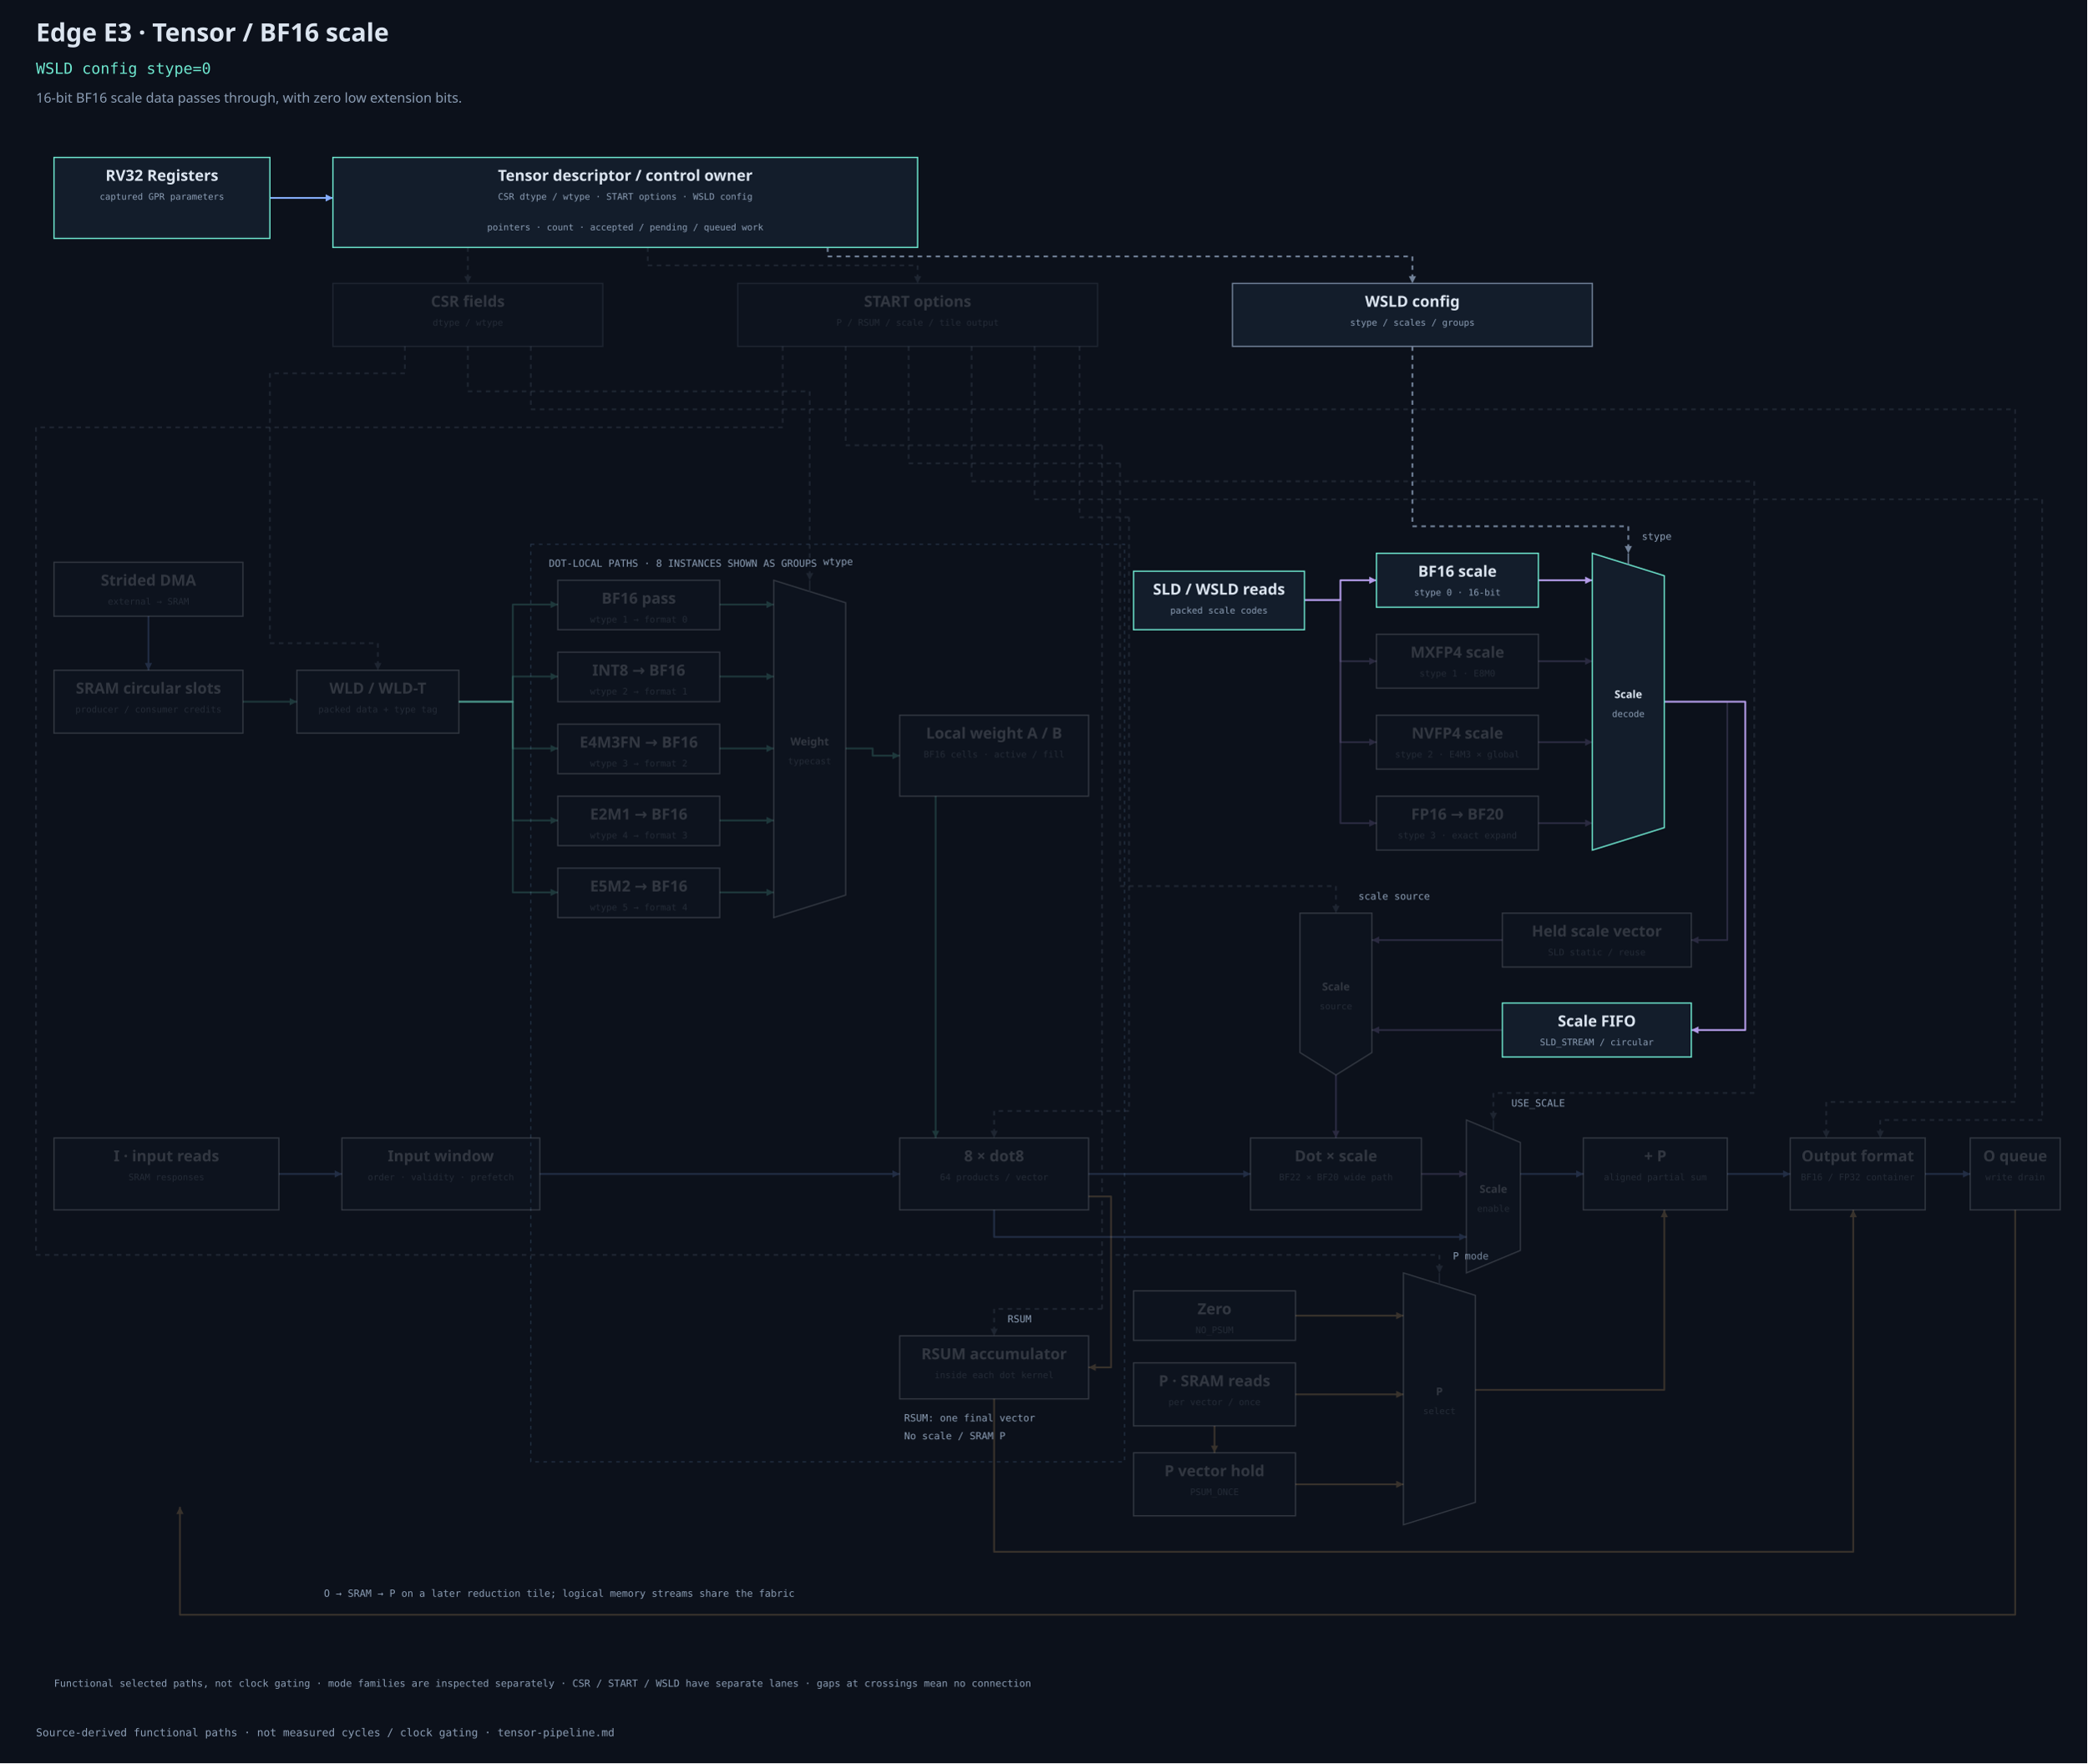
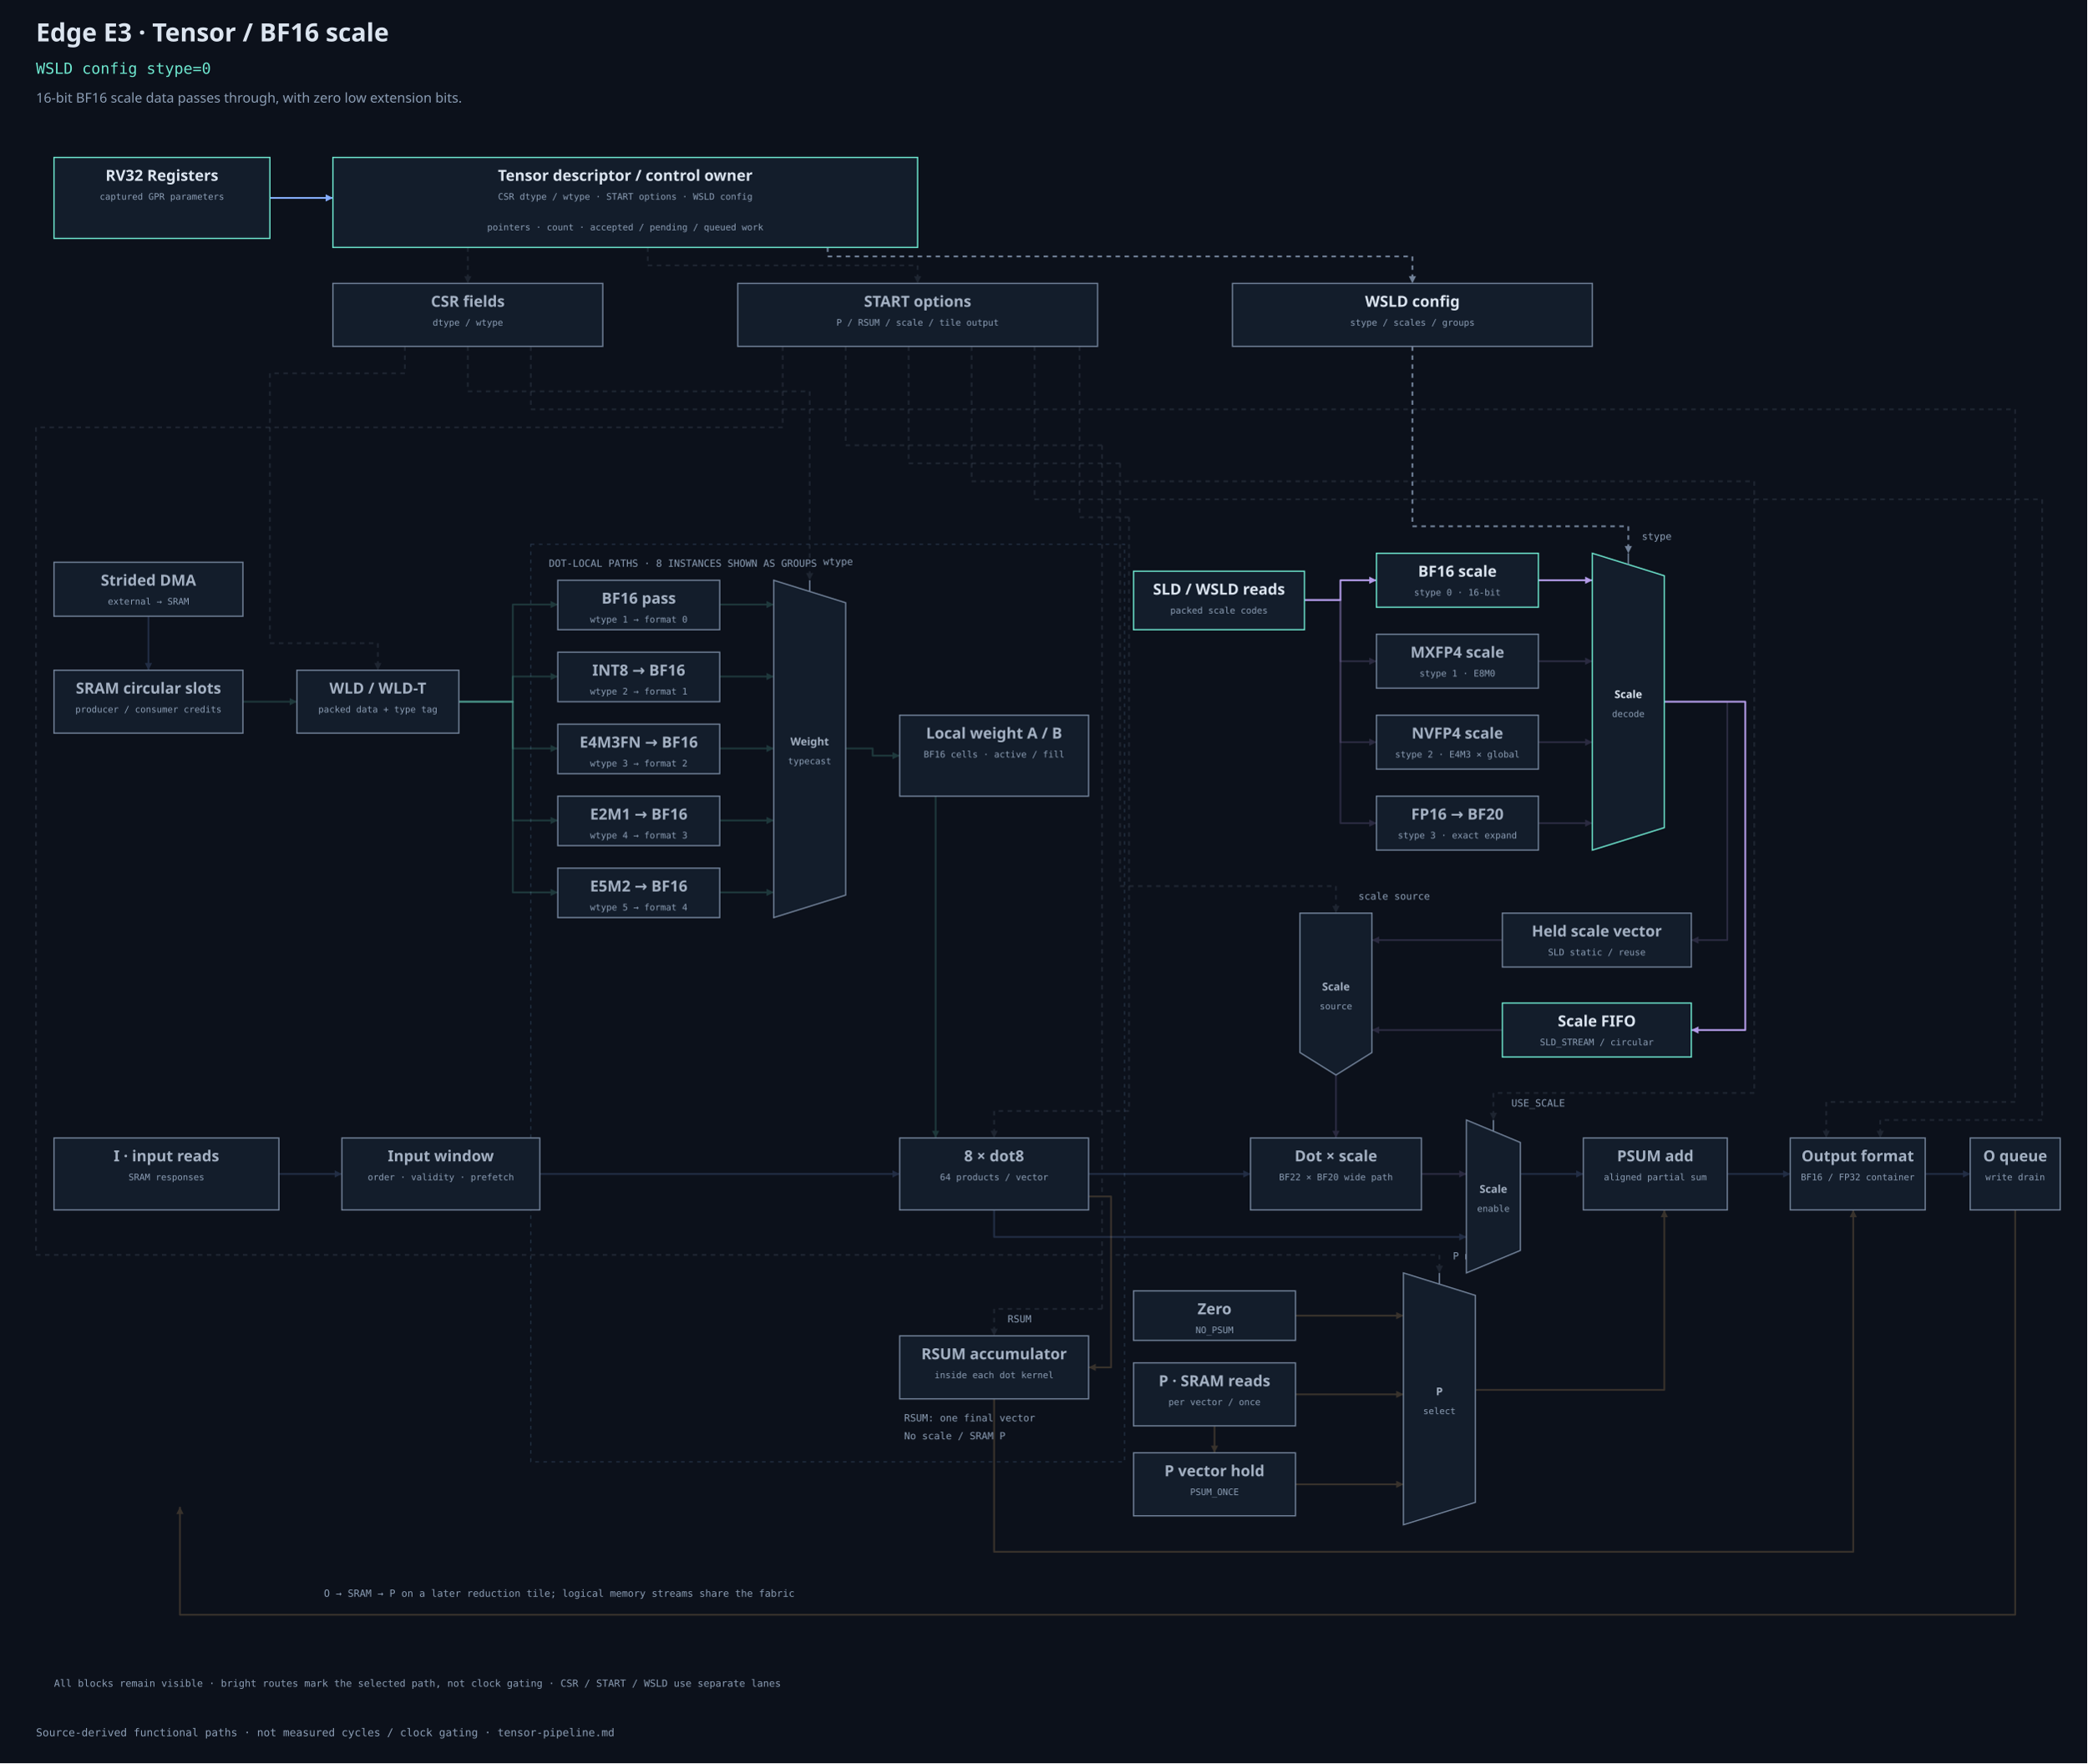
<svg xmlns="http://www.w3.org/2000/svg" width="2320" height="1960" viewBox="0 0 2320 1960">
  <rect width="2320" height="1960" fill="#0c111b" />
  <text x="40" y="46" fill="#dce5f0" font-family="sans-serif" font-size="28" font-weight="700">Edge E3 · Tensor / BF16 scale</text>
  <text x="40" y="82" fill="#6ee7cf" font-family="monospace" font-size="17">WSLD config stype=0</text>
  <text x="40" y="114" fill="#8c9eb5" font-family="sans-serif" font-size="15">16-bit BF16 scale data passes through, with zero low extension bits.</text>
  <svg x="20" y="135" width="2280" height="1760" viewBox="0 0 2280 1760" role="img" aria-labelledby="tensor-svg-title tensor-svg-desc">
-     <style>.tensor-bg{fill:var(--bg,#0c111b)}.tensor-memory{fill:none;stroke:var(--rule,#29394e);stroke-dasharray:4 5}.tensor-title{font:600 17px sans-serif;fill:var(--ink,#dce5f0)}.tensor-sub{font:10px monospace;fill:var(--muted,#8c9eb5)}.tensor-caption{font:11px monospace;fill:var(--muted,#8c9eb5)}.tensor-box{fill:var(--panel,#131d2b);stroke:var(--ink,#dce5f0);stroke-width:1.4}.tensor-wire{fill:none;stroke-width:2;stroke-linejoin:round}.tensor-data{stroke:#85adff}.tensor-weight{stroke:#6ee7cf}.tensor-psum{stroke:#ffc578}.tensor-optional{stroke:#b39be8}.tensor-control{stroke:#718198;stroke-dasharray:5 5}.tensor-arrow-data{fill:#85adff}.tensor-arrow-weight{fill:#6ee7cf}.tensor-arrow-psum{fill:#ffc578}.tensor-arrow-optional{fill:#b39be8}.tensor-arrow-control{fill:#718198}[data-tensor-node],[data-tensor-path]{opacity:.18}[data-tensor-node].is-active,[data-tensor-path].is-active{opacity:1}.tensor-mux-title{font-size:12px}.tensor-control-source .tensor-box{stroke:#718198!important}.tensor-control-port{stroke:#718198;stroke-width:1.5;fill:none}.is-active .tensor-box{stroke:#6ee7cf}</style>
+     <style>.tensor-bg{fill:var(--bg,#0c111b)}.tensor-memory{fill:none;stroke:var(--rule,#29394e);stroke-dasharray:4 5}.tensor-title{font:600 17px sans-serif;fill:var(--ink,#dce5f0)}.tensor-sub{font:10px monospace;fill:var(--muted,#8c9eb5)}.tensor-caption{font:11px monospace;fill:var(--muted,#8c9eb5)}.tensor-box{fill:var(--panel,#131d2b);stroke:var(--ink,#dce5f0);stroke-width:1.4}.tensor-wire{fill:none;stroke-width:2;stroke-linejoin:round}.tensor-data{stroke:#85adff}.tensor-weight{stroke:#6ee7cf}.tensor-psum{stroke:#ffc578}.tensor-optional{stroke:#b39be8}.tensor-control{stroke:#718198;stroke-dasharray:5 5}.tensor-arrow-data{fill:#85adff}.tensor-arrow-weight{fill:#6ee7cf}.tensor-arrow-psum{fill:#ffc578}.tensor-arrow-optional{fill:#b39be8}.tensor-arrow-control{fill:#718198}[data-tensor-node]{opacity:1}[data-tensor-path]{opacity:.18}[data-tensor-path].is-active{opacity:1}[data-tensor-node]:not(.is-active) .tensor-box{stroke:var(--muted,#718198)}[data-tensor-node]:not(.is-active) .tensor-title{fill:var(--muted,#a4b1c3)}[data-tensor-node]:not(.is-active) .tensor-sub{fill:var(--muted,#8c9eb5)}.tensor-mux-title{font-size:12px}.tensor-control-source .tensor-box{stroke:#718198!important}.tensor-control-port{stroke:#718198;stroke-width:1.5;fill:none}.is-active .tensor-box{stroke:#6ee7cf}</style>
    <defs>
      <marker id="tensor-arrow-data" viewBox="0 0 8 8" refX="8" refY="4" markerWidth="8" markerHeight="8" markerUnits="userSpaceOnUse" orient="auto">
        <path d="M0 0L8 4L0 8Z" class="tensor-arrow-data" />
      </marker>
      <marker id="tensor-arrow-weight" viewBox="0 0 8 8" refX="8" refY="4" markerWidth="8" markerHeight="8" markerUnits="userSpaceOnUse" orient="auto">
        <path d="M0 0L8 4L0 8Z" class="tensor-arrow-weight" />
      </marker>
      <marker id="tensor-arrow-psum" viewBox="0 0 8 8" refX="8" refY="4" markerWidth="8" markerHeight="8" markerUnits="userSpaceOnUse" orient="auto">
        <path d="M0 0L8 4L0 8Z" class="tensor-arrow-psum" />
      </marker>
      <marker id="tensor-arrow-optional" viewBox="0 0 8 8" refX="8" refY="4" markerWidth="8" markerHeight="8" markerUnits="userSpaceOnUse" orient="auto">
        <path d="M0 0L8 4L0 8Z" class="tensor-arrow-optional" />
      </marker>
      <marker id="tensor-arrow-control" viewBox="0 0 8 8" refX="8" refY="4" markerWidth="8" markerHeight="8" markerUnits="userSpaceOnUse" orient="auto">
        <path d="M0 0L8 4L0 8Z" class="tensor-arrow-control" />
      </marker>
    </defs>
    <rect class="tensor-bg" width="2280" height="1760" />
    <rect class="tensor-memory" x="570" y="470" width="660" height="1020" />
    <text class="tensor-caption" x="590" y="495">DOT-LOCAL PATHS · 8 INSTANCES SHOWN AS GROUPS</text>
    <text class="tensor-caption" x="895" y="493">wtype</text>
    <text class="tensor-caption" x="1805" y="465">stype</text>
    <text class="tensor-caption" x="1660" y="1095">USE_SCALE</text>
    <text class="tensor-caption" x="1490" y="865">scale source</text>
    <text class="tensor-caption" x="1595" y="1265">P mode</text>
    <text class="tensor-caption" x="1100" y="1335">RSUM</text>
    <path data-tensor-path="gpr-owner" class="tensor-wire tensor-data is-active" d="M280 85H350" marker-end="url(#tensor-arrow-data)" />
    <g data-tensor-path="ctrl-wld" class="tensor-wire tensor-control ">
      <path d="M430 250L430 280M430 280L280 280M280 280L280 580M280 580L400 580M400 580L400 610" />
      <path d="M400 602L400 610" marker-end="url(#tensor-arrow-control)" />
    </g>
    <g data-tensor-path="ctrl-weight" class="tensor-wire tensor-control ">
      <path d="M500 250L500 300M500 300L880 300M880 300L880 510" />
      <path d="M880 502L880 510" marker-end="url(#tensor-arrow-control)" />
    </g>
    <g data-tensor-path="ctrl-psum" class="tensor-wire tensor-control ">
      <path d="M850 250L850 340M850 340L20 340M20 340L20 1260M20 1260L1210 1260M1220 1260L1580 1260M1580 1260L1580 1280" />
      <path d="M1580 1272L1580 1280" marker-end="url(#tensor-arrow-control)" />
    </g>
    <g data-tensor-path="ctrl-rsum" class="tensor-wire tensor-control ">
      <path d="M920 250L920 360M920 360L1205 360M1205 360L1205 1165M1205 1175L1205 1190M1205 1200L1205 1235M1205 1245L1205 1320M1205 1320L1085 1320M1085 1320L1085 1350" />
      <path d="M1085 1342L1085 1350" marker-end="url(#tensor-arrow-control)" />
    </g>
    <g data-tensor-path="ctrl-scale" class="tensor-wire tensor-control ">
      <path d="M990 250L990 380M990 380L1225 380M1225 380L1225 850M1225 850L1465 850M1465 850L1465 880" />
      <path d="M1465 872L1465 880" marker-end="url(#tensor-arrow-control)" />
    </g>
    <g data-tensor-path="ctrl-enable" class="tensor-wire tensor-control ">
      <path d="M1060 250L1060 400M1060 400L1930 400M1930 400L1930 1080M1930 1080L1640 1080M1640 1080L1640 1110" />
      <path d="M1640 1102L1640 1110" marker-end="url(#tensor-arrow-control)" />
    </g>
    <g data-tensor-path="ctrl-stype" class="tensor-wire tensor-control is-active">
      <path d="M1550 250L1550 450M1550 450L1790 450M1790 450L1790 480" />
      <path d="M1790 472L1790 480" marker-end="url(#tensor-arrow-control)" />
    </g>
    <g data-tensor-path="ctrl-format" class="tensor-wire tensor-control ">
      <path d="M570 250L570 320M570 320L2220 320M2220 320L2220 1090M2220 1090L2010 1090M2010 1090L2010 1130" />
      <path d="M2010 1122L2010 1130" marker-end="url(#tensor-arrow-control)" />
    </g>
    <g data-tensor-path="owner-dot" class="tensor-wire tensor-control ">
      <path d="M1180 250L1180 440M1180 440L1235 440M1235 440L1235 1100M1235 1100L1085 1100M1085 1100L1085 1130" />
      <path d="M1085 1122L1085 1130" marker-end="url(#tensor-arrow-control)" />
    </g>
    <path data-tensor-path="dma-ring" class="tensor-wire tensor-data " d="M145 550L145 610" marker-end="url(#tensor-arrow-data)" />
    <path data-tensor-path="ring-wld" class="tensor-wire tensor-weight " d="M250 645L310 645" marker-end="url(#tensor-arrow-weight)" />
    <path data-tensor-path="weights" class="tensor-wire tensor-weight " d="M1020 750L1020 1130" marker-end="url(#tensor-arrow-weight)" />
    <path data-tensor-path="input-window" class="tensor-wire tensor-data " d="M290 1170L360 1170" marker-end="url(#tensor-arrow-data)" />
    <path data-tensor-path="window-dot" class="tensor-wire tensor-data " d="M580 1170L980 1170" marker-end="url(#tensor-arrow-data)" />
    <path data-tensor-path="dot-post" class="tensor-wire tensor-data " d="M1190 1170L1370 1170" marker-end="url(#tensor-arrow-data)" />
    <path data-tensor-path="scale-product" class="tensor-wire tensor-optional " d="M1560 1170L1610 1170" marker-end="url(#tensor-arrow-optional)" />
    <path data-tensor-path="scale-bypass" class="tensor-wire tensor-data " d="M1085 1210L1085 1240L1610 1240" marker-end="url(#tensor-arrow-data)" />
    <path data-tensor-path="scaled-to-post" class="tensor-wire tensor-data " d="M1670 1170L1740 1170" marker-end="url(#tensor-arrow-data)" />
    <path data-tensor-path="post-output" class="tensor-wire tensor-data " d="M1900 1170L1970 1170" marker-end="url(#tensor-arrow-data)" />
    <path data-tensor-path="format-output" class="tensor-wire tensor-data " d="M2120 1170L2170 1170" marker-end="url(#tensor-arrow-data)" />
    <path data-tensor-path="rsum-merge" class="tensor-wire tensor-psum " d="M1190 1195L1215 1195L1215 1385L1190 1385" marker-end="url(#tensor-arrow-psum)" />
    <path data-tensor-path="rsum-output" class="tensor-wire tensor-psum " d="M1085 1420L1085 1590L2040 1590L2040 1210" marker-end="url(#tensor-arrow-psum)" />
    <path data-tensor-path="static-scale" class="tensor-wire tensor-optional " d="M1650 910L1505 910" marker-end="url(#tensor-arrow-optional)" />
    <path data-tensor-path="stream-scale" class="tensor-wire tensor-optional " d="M1650 1010L1505 1010" marker-end="url(#tensor-arrow-optional)" />
    <path data-tensor-path="scale" class="tensor-wire tensor-optional " d="M1465 1060L1465 1130" marker-end="url(#tensor-arrow-optional)" />
    <path data-tensor-path="sld-static" class="tensor-wire tensor-optional " d="M1830 645L1900 645L1900 910L1860 910" marker-end="url(#tensor-arrow-optional)" />
    <path data-tensor-path="sld-stream" class="tensor-wire tensor-optional is-active" d="M1830 645L1920 645L1920 1010L1860 1010" marker-end="url(#tensor-arrow-optional)" />
    <path data-tensor-path="zero-p" class="tensor-wire tensor-psum " d="M1420 1327.5L1540 1327.5" marker-end="url(#tensor-arrow-psum)" />
    <path data-tensor-path="read-hold" class="tensor-wire tensor-psum " d="M1330 1450L1330 1480" marker-end="url(#tensor-arrow-psum)" />
    <path data-tensor-path="hold-p" class="tensor-wire tensor-psum " d="M1420 1515L1540 1515" marker-end="url(#tensor-arrow-psum)" />
    <path data-tensor-path="stream-p" class="tensor-wire tensor-psum " d="M1420 1415L1540 1415" marker-end="url(#tensor-arrow-psum)" />
    <path data-tensor-path="psum-post" class="tensor-wire tensor-psum " d="M1620 1410L1830 1410L1830 1210" marker-end="url(#tensor-arrow-psum)" />
    <path data-tensor-path="writeback" class="tensor-wire tensor-psum " d="M2220 1210L2220 1660L180 1660L180 1540" marker-end="url(#tensor-arrow-psum)" />
    <path data-tensor-path="wld-bf16" class="tensor-wire tensor-weight " d="M490 645L550 645L550 537L600 537" marker-end="url(#tensor-arrow-weight)" />
    <path data-tensor-path="cast-bf16" class="tensor-wire tensor-weight " d="M780 537L840 537" marker-end="url(#tensor-arrow-weight)" />
    <path data-tensor-path="wld-int8" class="tensor-wire tensor-weight " d="M490 645L550 645L550 617L600 617" marker-end="url(#tensor-arrow-weight)" />
    <path data-tensor-path="cast-int8" class="tensor-wire tensor-weight " d="M780 617L840 617" marker-end="url(#tensor-arrow-weight)" />
    <path data-tensor-path="wld-e4m3" class="tensor-wire tensor-weight " d="M490 645L550 645L550 697L600 697" marker-end="url(#tensor-arrow-weight)" />
    <path data-tensor-path="cast-e4m3" class="tensor-wire tensor-weight " d="M780 697L840 697" marker-end="url(#tensor-arrow-weight)" />
    <path data-tensor-path="wld-fp4" class="tensor-wire tensor-weight " d="M490 645L550 645L550 777L600 777" marker-end="url(#tensor-arrow-weight)" />
    <path data-tensor-path="cast-fp4" class="tensor-wire tensor-weight " d="M780 777L840 777" marker-end="url(#tensor-arrow-weight)" />
    <path data-tensor-path="wld-e5m2" class="tensor-wire tensor-weight " d="M490 645L550 645L550 857L600 857" marker-end="url(#tensor-arrow-weight)" />
    <path data-tensor-path="cast-e5m2" class="tensor-wire tensor-weight " d="M780 857L840 857" marker-end="url(#tensor-arrow-weight)" />
    <path data-tensor-path="wld-banks" class="tensor-wire tensor-weight " d="M920 697L950 697L950 705L980 705" marker-end="url(#tensor-arrow-weight)" />
    <path data-tensor-path="sld-bf16" class="tensor-wire tensor-optional is-active" d="M1430 532L1470 532L1470 510L1510 510" marker-end="url(#tensor-arrow-optional)" />
    <path data-tensor-path="decode-bf16" class="tensor-wire tensor-optional is-active" d="M1690 510L1750 510" marker-end="url(#tensor-arrow-optional)" />
    <path data-tensor-path="sld-mx" class="tensor-wire tensor-optional " d="M1430 532L1470 532L1470 600L1510 600" marker-end="url(#tensor-arrow-optional)" />
    <path data-tensor-path="decode-mx" class="tensor-wire tensor-optional " d="M1690 600L1750 600" marker-end="url(#tensor-arrow-optional)" />
    <path data-tensor-path="sld-nv" class="tensor-wire tensor-optional " d="M1430 532L1470 532L1470 690L1510 690" marker-end="url(#tensor-arrow-optional)" />
    <path data-tensor-path="decode-nv" class="tensor-wire tensor-optional " d="M1690 690L1750 690" marker-end="url(#tensor-arrow-optional)" />
    <path data-tensor-path="sld-fp16" class="tensor-wire tensor-optional " d="M1430 532L1470 532L1470 780L1510 780" marker-end="url(#tensor-arrow-optional)" />
    <path data-tensor-path="decode-fp16" class="tensor-wire tensor-optional " d="M1690 780L1750 780" marker-end="url(#tensor-arrow-optional)" />
    <g data-tensor-path="owner-csr" class="tensor-wire tensor-control ">
      <path d="M500 140L500 180" />
      <path d="M500 172L500 180" marker-end="url(#tensor-arrow-control)" />
    </g>
    <g data-tensor-path="owner-start" class="tensor-wire tensor-control ">
      <path d="M700 140L700 160M700 160L1000 160M1000 160L1000 180" />
      <path d="M1000 172L1000 180" marker-end="url(#tensor-arrow-control)" />
    </g>
    <g data-tensor-path="owner-wsld" class="tensor-wire tensor-control is-active">
      <path d="M900 140L900 150M900 150L1550 150M1550 150L1550 180" />
      <path d="M1550 172L1550 180" marker-end="url(#tensor-arrow-control)" />
    </g>
    <g data-tensor-path="ctrl-tile-format" class="tensor-wire tensor-control ">
      <path d="M1130 250L1130 420M1130 420L2250 420M2250 420L2250 1110M2250 1110L2070 1110M2070 1110L2070 1130" />
      <path d="M2070 1122L2070 1130" marker-end="url(#tensor-arrow-control)" />
    </g>
    <g data-tensor-node="gpr" class="is-active " role="button" tabindex="0" aria-label="RV32 Registers: explore this path">
      <rect class="tensor-box" x="40" y="40" width="240" height="90" />
      <text class="tensor-title " x="160" y="66" text-anchor="middle">RV32 Registers</text>
      <text class="tensor-sub" x="160" y="87" text-anchor="middle">captured GPR parameters</text>
    </g>
    <g data-tensor-node="owner" class="is-active " role="button" tabindex="0" aria-label="Tensor descriptor / control owner: explore this path">
      <rect class="tensor-box" x="350" y="40" width="650" height="100" />
      <text class="tensor-title " x="675" y="66" text-anchor="middle">Tensor descriptor / control owner</text>
      <text class="tensor-sub" x="675" y="87" text-anchor="middle">CSR dtype / wtype · START options · WSLD config</text>
      <text class="tensor-sub" x="675" y="121" text-anchor="middle">pointers · count · accepted / pending / queued work</text>
    </g>
    <g data-tensor-node="dma" class=" " role="button" tabindex="0" aria-label="Strided DMA: explore this path">
      <rect class="tensor-box" x="40" y="490" width="210" height="60" />
      <text class="tensor-title " x="145" y="516" text-anchor="middle">Strided DMA</text>
      <text class="tensor-sub" x="145" y="537" text-anchor="middle">external → SRAM</text>
    </g>
    <g data-tensor-node="ring" class=" " role="button" tabindex="0" aria-label="SRAM circular slots: explore this path">
      <rect class="tensor-box" x="40" y="610" width="210" height="70" />
      <text class="tensor-title " x="145" y="636" text-anchor="middle">SRAM circular slots</text>
      <text class="tensor-sub" x="145" y="657" text-anchor="middle">producer / consumer credits</text>
    </g>
    <g data-tensor-node="wld" class=" " role="button" tabindex="0" aria-label="WLD / WLD-T: explore this path">
      <rect class="tensor-box" x="310" y="610" width="180" height="70" />
      <text class="tensor-title " x="400" y="636" text-anchor="middle">WLD / WLD-T</text>
      <text class="tensor-sub" x="400" y="657" text-anchor="middle">packed data + type tag</text>
    </g>
    <g data-tensor-node="w-bf16" class=" " role="button" tabindex="0" aria-label="BF16 pass: explore this path">
      <rect class="tensor-box" x="600" y="510" width="180" height="55" />
      <text class="tensor-title " x="690" y="536" text-anchor="middle">BF16 pass</text>
      <text class="tensor-sub" x="690" y="557" text-anchor="middle">wtype 1 → format 0</text>
    </g>
    <g data-tensor-node="w-int8" class=" " role="button" tabindex="0" aria-label="INT8 → BF16: explore this path">
      <rect class="tensor-box" x="600" y="590" width="180" height="55" />
      <text class="tensor-title " x="690" y="616" text-anchor="middle">INT8 → BF16</text>
      <text class="tensor-sub" x="690" y="637" text-anchor="middle">wtype 2 → format 1</text>
    </g>
    <g data-tensor-node="w-e4m3" class=" " role="button" tabindex="0" aria-label="E4M3FN → BF16: explore this path">
      <rect class="tensor-box" x="600" y="670" width="180" height="55" />
      <text class="tensor-title " x="690" y="696" text-anchor="middle">E4M3FN → BF16</text>
      <text class="tensor-sub" x="690" y="717" text-anchor="middle">wtype 3 → format 2</text>
    </g>
    <g data-tensor-node="w-fp4" class=" " role="button" tabindex="0" aria-label="E2M1 → BF16: explore this path">
      <rect class="tensor-box" x="600" y="750" width="180" height="55" />
      <text class="tensor-title " x="690" y="776" text-anchor="middle">E2M1 → BF16</text>
      <text class="tensor-sub" x="690" y="797" text-anchor="middle">wtype 4 → format 3</text>
    </g>
    <g data-tensor-node="w-e5m2" class=" " role="button" tabindex="0" aria-label="E5M2 → BF16: explore this path">
      <rect class="tensor-box" x="600" y="830" width="180" height="55" />
      <text class="tensor-title " x="690" y="856" text-anchor="middle">E5M2 → BF16</text>
      <text class="tensor-sub" x="690" y="877" text-anchor="middle">wtype 5 → format 4</text>
    </g>
    <g data-tensor-node="wselect" class=" " role="button" tabindex="0" aria-label="Weight: explore this path">
      <path class="tensor-box" d="M840 510L920 535V860L840 885Z" />
      <path class="tensor-control-port" d="M880 510V522.5" />
      <text class="tensor-title tensor-mux-title" x="880" y="693.5" text-anchor="middle">Weight</text>
      <text class="tensor-sub" x="880" y="714.5" text-anchor="middle">typecast</text>
    </g>
    <g data-tensor-node="banks" class=" " role="button" tabindex="0" aria-label="Local weight A / B: explore this path">
      <rect class="tensor-box" x="980" y="660" width="210" height="90" />
      <text class="tensor-title " x="1085" y="686" text-anchor="middle">Local weight A / B</text>
      <text class="tensor-sub" x="1085" y="707" text-anchor="middle">BF16 cells · active / fill</text>
    </g>
    <g data-tensor-node="input" class=" " role="button" tabindex="0" aria-label="I · input reads: explore this path">
      <rect class="tensor-box" x="40" y="1130" width="250" height="80" />
      <text class="tensor-title " x="165" y="1156" text-anchor="middle">I · input reads</text>
      <text class="tensor-sub" x="165" y="1177" text-anchor="middle">SRAM responses</text>
    </g>
    <g data-tensor-node="window" class=" " role="button" tabindex="0" aria-label="Input window: explore this path">
      <rect class="tensor-box" x="360" y="1130" width="220" height="80" />
      <text class="tensor-title " x="470" y="1156" text-anchor="middle">Input window</text>
      <text class="tensor-sub" x="470" y="1177" text-anchor="middle">order · validity · prefetch</text>
    </g>
    <g data-tensor-node="dot" class=" " role="button" tabindex="0" aria-label="8 × dot8: explore this path">
      <rect class="tensor-box" x="980" y="1130" width="210" height="80" />
      <text class="tensor-title " x="1085" y="1156" text-anchor="middle">8 × dot8</text>
      <text class="tensor-sub" x="1085" y="1177" text-anchor="middle">64 products / vector</text>
    </g>
    <g data-tensor-node="rsum" class=" " role="button" tabindex="0" aria-label="RSUM accumulator: explore this path">
      <rect class="tensor-box" x="980" y="1350" width="210" height="70" />
      <text class="tensor-title " x="1085" y="1376" text-anchor="middle">RSUM accumulator</text>
      <text class="tensor-sub" x="1085" y="1397" text-anchor="middle">inside each dot kernel</text>
    </g>
    <g data-tensor-node="sld" class="is-active " role="button" tabindex="0" aria-label="SLD / WSLD reads: explore this path">
      <rect class="tensor-box" x="1240" y="500" width="190" height="65" />
      <text class="tensor-title " x="1335" y="526" text-anchor="middle">SLD / WSLD reads</text>
      <text class="tensor-sub" x="1335" y="547" text-anchor="middle">packed scale codes</text>
    </g>
    <g data-tensor-node="s-bf16" class="is-active " role="button" tabindex="0" aria-label="BF16 scale: explore this path">
      <rect class="tensor-box" x="1510" y="480" width="180" height="60" />
      <text class="tensor-title " x="1600" y="506" text-anchor="middle">BF16 scale</text>
      <text class="tensor-sub" x="1600" y="527" text-anchor="middle">stype 0 · 16-bit</text>
    </g>
    <g data-tensor-node="s-mx" class=" " role="button" tabindex="0" aria-label="MXFP4 scale: explore this path">
      <rect class="tensor-box" x="1510" y="570" width="180" height="60" />
      <text class="tensor-title " x="1600" y="596" text-anchor="middle">MXFP4 scale</text>
      <text class="tensor-sub" x="1600" y="617" text-anchor="middle">stype 1 · E8M0</text>
    </g>
    <g data-tensor-node="s-nv" class=" " role="button" tabindex="0" aria-label="NVFP4 scale: explore this path">
      <rect class="tensor-box" x="1510" y="660" width="180" height="60" />
      <text class="tensor-title " x="1600" y="686" text-anchor="middle">NVFP4 scale</text>
      <text class="tensor-sub" x="1600" y="707" text-anchor="middle">stype 2 · E4M3 × global</text>
    </g>
    <g data-tensor-node="s-fp16" class=" " role="button" tabindex="0" aria-label="FP16 → BF20: explore this path">
      <rect class="tensor-box" x="1510" y="750" width="180" height="60" />
      <text class="tensor-title " x="1600" y="776" text-anchor="middle">FP16 → BF20</text>
      <text class="tensor-sub" x="1600" y="797" text-anchor="middle">stype 3 · exact expand</text>
    </g>
    <g data-tensor-node="stype" class="is-active " role="button" tabindex="0" aria-label="Scale: explore this path">
      <path class="tensor-box" d="M1750 480L1830 505V785L1750 810Z" />
      <path class="tensor-control-port" d="M1790 480V492.5" />
      <text class="tensor-title tensor-mux-title" x="1790" y="641" text-anchor="middle">Scale</text>
      <text class="tensor-sub" x="1790" y="662" text-anchor="middle">decode</text>
    </g>
    <g data-tensor-node="scale-hold" class=" " role="button" tabindex="0" aria-label="Held scale vector: explore this path">
      <rect class="tensor-box" x="1650" y="880" width="210" height="60" />
      <text class="tensor-title " x="1755" y="906" text-anchor="middle">Held scale vector</text>
      <text class="tensor-sub" x="1755" y="927" text-anchor="middle">SLD static / reuse</text>
    </g>
    <g data-tensor-node="scale-fifo" class="is-active " role="button" tabindex="0" aria-label="Scale FIFO: explore this path">
      <rect class="tensor-box" x="1650" y="980" width="210" height="60" />
      <text class="tensor-title " x="1755" y="1006" text-anchor="middle">Scale FIFO</text>
      <text class="tensor-sub" x="1755" y="1027" text-anchor="middle">SLD_STREAM / circular</text>
    </g>
    <g data-tensor-node="scale-source" class=" " role="button" tabindex="0" aria-label="Scale: explore this path">
      <path class="tensor-box" d="M1425 880H1505V1035L1465 1060L1425 1035Z" />
      <text class="tensor-title tensor-mux-title" x="1465" y="966" text-anchor="middle">Scale</text>
      <text class="tensor-sub" x="1465" y="987" text-anchor="middle">source</text>
    </g>
    <g data-tensor-node="scale-mul" class=" " role="button" tabindex="0" aria-label="Dot × scale: explore this path">
      <rect class="tensor-box" x="1370" y="1130" width="190" height="80" />
      <text class="tensor-title " x="1465" y="1156" text-anchor="middle">Dot × scale</text>
      <text class="tensor-sub" x="1465" y="1177" text-anchor="middle">BF22 × BF20 wide path</text>
    </g>
    <g data-tensor-node="scale-select" class=" " role="button" tabindex="0" aria-label="Scale: explore this path">
      <path class="tensor-box" d="M1610 1110L1670 1135V1255L1610 1280Z" />
      <path class="tensor-control-port" d="M1640 1110V1122.5" />
      <text class="tensor-title tensor-mux-title" x="1640" y="1191" text-anchor="middle">Scale</text>
      <text class="tensor-sub" x="1640" y="1212" text-anchor="middle">enable</text>
    </g>
-     <g data-tensor-node="post" class=" " role="button" tabindex="0" aria-label="+ P: explore this path">
+     <g data-tensor-node="post" class=" " role="button" tabindex="0" aria-label="PSUM add: explore this path">
      <rect class="tensor-box" x="1740" y="1130" width="160" height="80" />
-       <text class="tensor-title " x="1820" y="1156" text-anchor="middle">+ P</text>
+       <text class="tensor-title " x="1820" y="1156" text-anchor="middle">PSUM add</text>
      <text class="tensor-sub" x="1820" y="1177" text-anchor="middle">aligned partial sum</text>
    </g>
    <g data-tensor-node="psum" class=" " role="button" tabindex="0" aria-label="P · SRAM reads: explore this path">
      <rect class="tensor-box" x="1240" y="1380" width="180" height="70" />
      <text class="tensor-title " x="1330" y="1406" text-anchor="middle">P · SRAM reads</text>
      <text class="tensor-sub" x="1330" y="1427" text-anchor="middle">per vector / once</text>
    </g>
    <g data-tensor-node="zero" class=" " role="button" tabindex="0" aria-label="Zero: explore this path">
      <rect class="tensor-box" x="1240" y="1300" width="180" height="55" />
      <text class="tensor-title " x="1330" y="1326" text-anchor="middle">Zero</text>
      <text class="tensor-sub" x="1330" y="1347" text-anchor="middle">NO_PSUM</text>
    </g>
    <g data-tensor-node="psum-hold" class=" " role="button" tabindex="0" aria-label="P vector hold: explore this path">
      <rect class="tensor-box" x="1240" y="1480" width="180" height="70" />
      <text class="tensor-title " x="1330" y="1506" text-anchor="middle">P vector hold</text>
      <text class="tensor-sub" x="1330" y="1527" text-anchor="middle">PSUM_ONCE</text>
    </g>
    <g data-tensor-node="psum-select" class=" " role="button" tabindex="0" aria-label="P: explore this path">
      <path class="tensor-box" d="M1540 1280L1620 1305V1535L1540 1560Z" />
      <path class="tensor-control-port" d="M1580 1280V1292.5" />
      <text class="tensor-title tensor-mux-title" x="1580" y="1416" text-anchor="middle">P</text>
      <text class="tensor-sub" x="1580" y="1437" text-anchor="middle">select</text>
    </g>
    <g data-tensor-node="format" class=" " role="button" tabindex="0" aria-label="Output format: explore this path">
      <rect class="tensor-box" x="1970" y="1130" width="150" height="80" />
      <text class="tensor-title " x="2045" y="1156" text-anchor="middle">Output format</text>
      <text class="tensor-sub" x="2045" y="1177" text-anchor="middle">BF16 / FP32 container</text>
    </g>
    <g data-tensor-node="output" class=" " role="button" tabindex="0" aria-label="O queue: explore this path">
      <rect class="tensor-box" x="2170" y="1130" width="100" height="80" />
      <text class="tensor-title " x="2220" y="1156" text-anchor="middle">O queue</text>
      <text class="tensor-sub" x="2220" y="1177" text-anchor="middle">write drain</text>
    </g>
    <g data-tensor-node="csr-fields" class=" tensor-control-source" role="button" tabindex="0" aria-label="CSR fields: explore this path">
      <rect class="tensor-box" x="350" y="180" width="300" height="70" />
      <text class="tensor-title " x="500" y="206" text-anchor="middle">CSR fields</text>
      <text class="tensor-sub" x="500" y="227" text-anchor="middle">dtype / wtype</text>
    </g>
    <g data-tensor-node="start-fields" class=" tensor-control-source" role="button" tabindex="0" aria-label="START options: explore this path">
      <rect class="tensor-box" x="800" y="180" width="400" height="70" />
      <text class="tensor-title " x="1000" y="206" text-anchor="middle">START options</text>
      <text class="tensor-sub" x="1000" y="227" text-anchor="middle">P / RSUM / scale / tile output</text>
    </g>
    <g data-tensor-node="wsld-fields" class="is-active tensor-control-source" role="button" tabindex="0" aria-label="WSLD config: explore this path">
      <rect class="tensor-box" x="1350" y="180" width="400" height="70" />
      <text class="tensor-title " x="1550" y="206" text-anchor="middle">WSLD config</text>
      <text class="tensor-sub" x="1550" y="227" text-anchor="middle">stype / scales / groups</text>
    </g>
    <text class="tensor-caption" x="985" y="1445">RSUM: one final vector</text>
    <text class="tensor-caption" x="985" y="1465">No scale / SRAM P</text>
    <text class="tensor-caption" x="340" y="1640">O → SRAM → P on a later reduction tile; logical memory streams share the fabric</text>
-     <text class="tensor-caption" x="40" y="1740">Functional selected paths, not clock gating · mode families are inspected separately · CSR / START / WSLD have separate lanes · gaps at crossings mean no connection</text>
+     <text class="tensor-caption" x="40" y="1740">All blocks remain visible · bright routes mark the selected path, not clock gating · CSR / START / WSLD use separate lanes</text>
  </svg>
  <text x="40" y="1930" fill="#8c9eb5" font-family="monospace" font-size="12">Source-derived functional paths · not measured cycles / clock gating · tensor-pipeline.md</text>
</svg>
